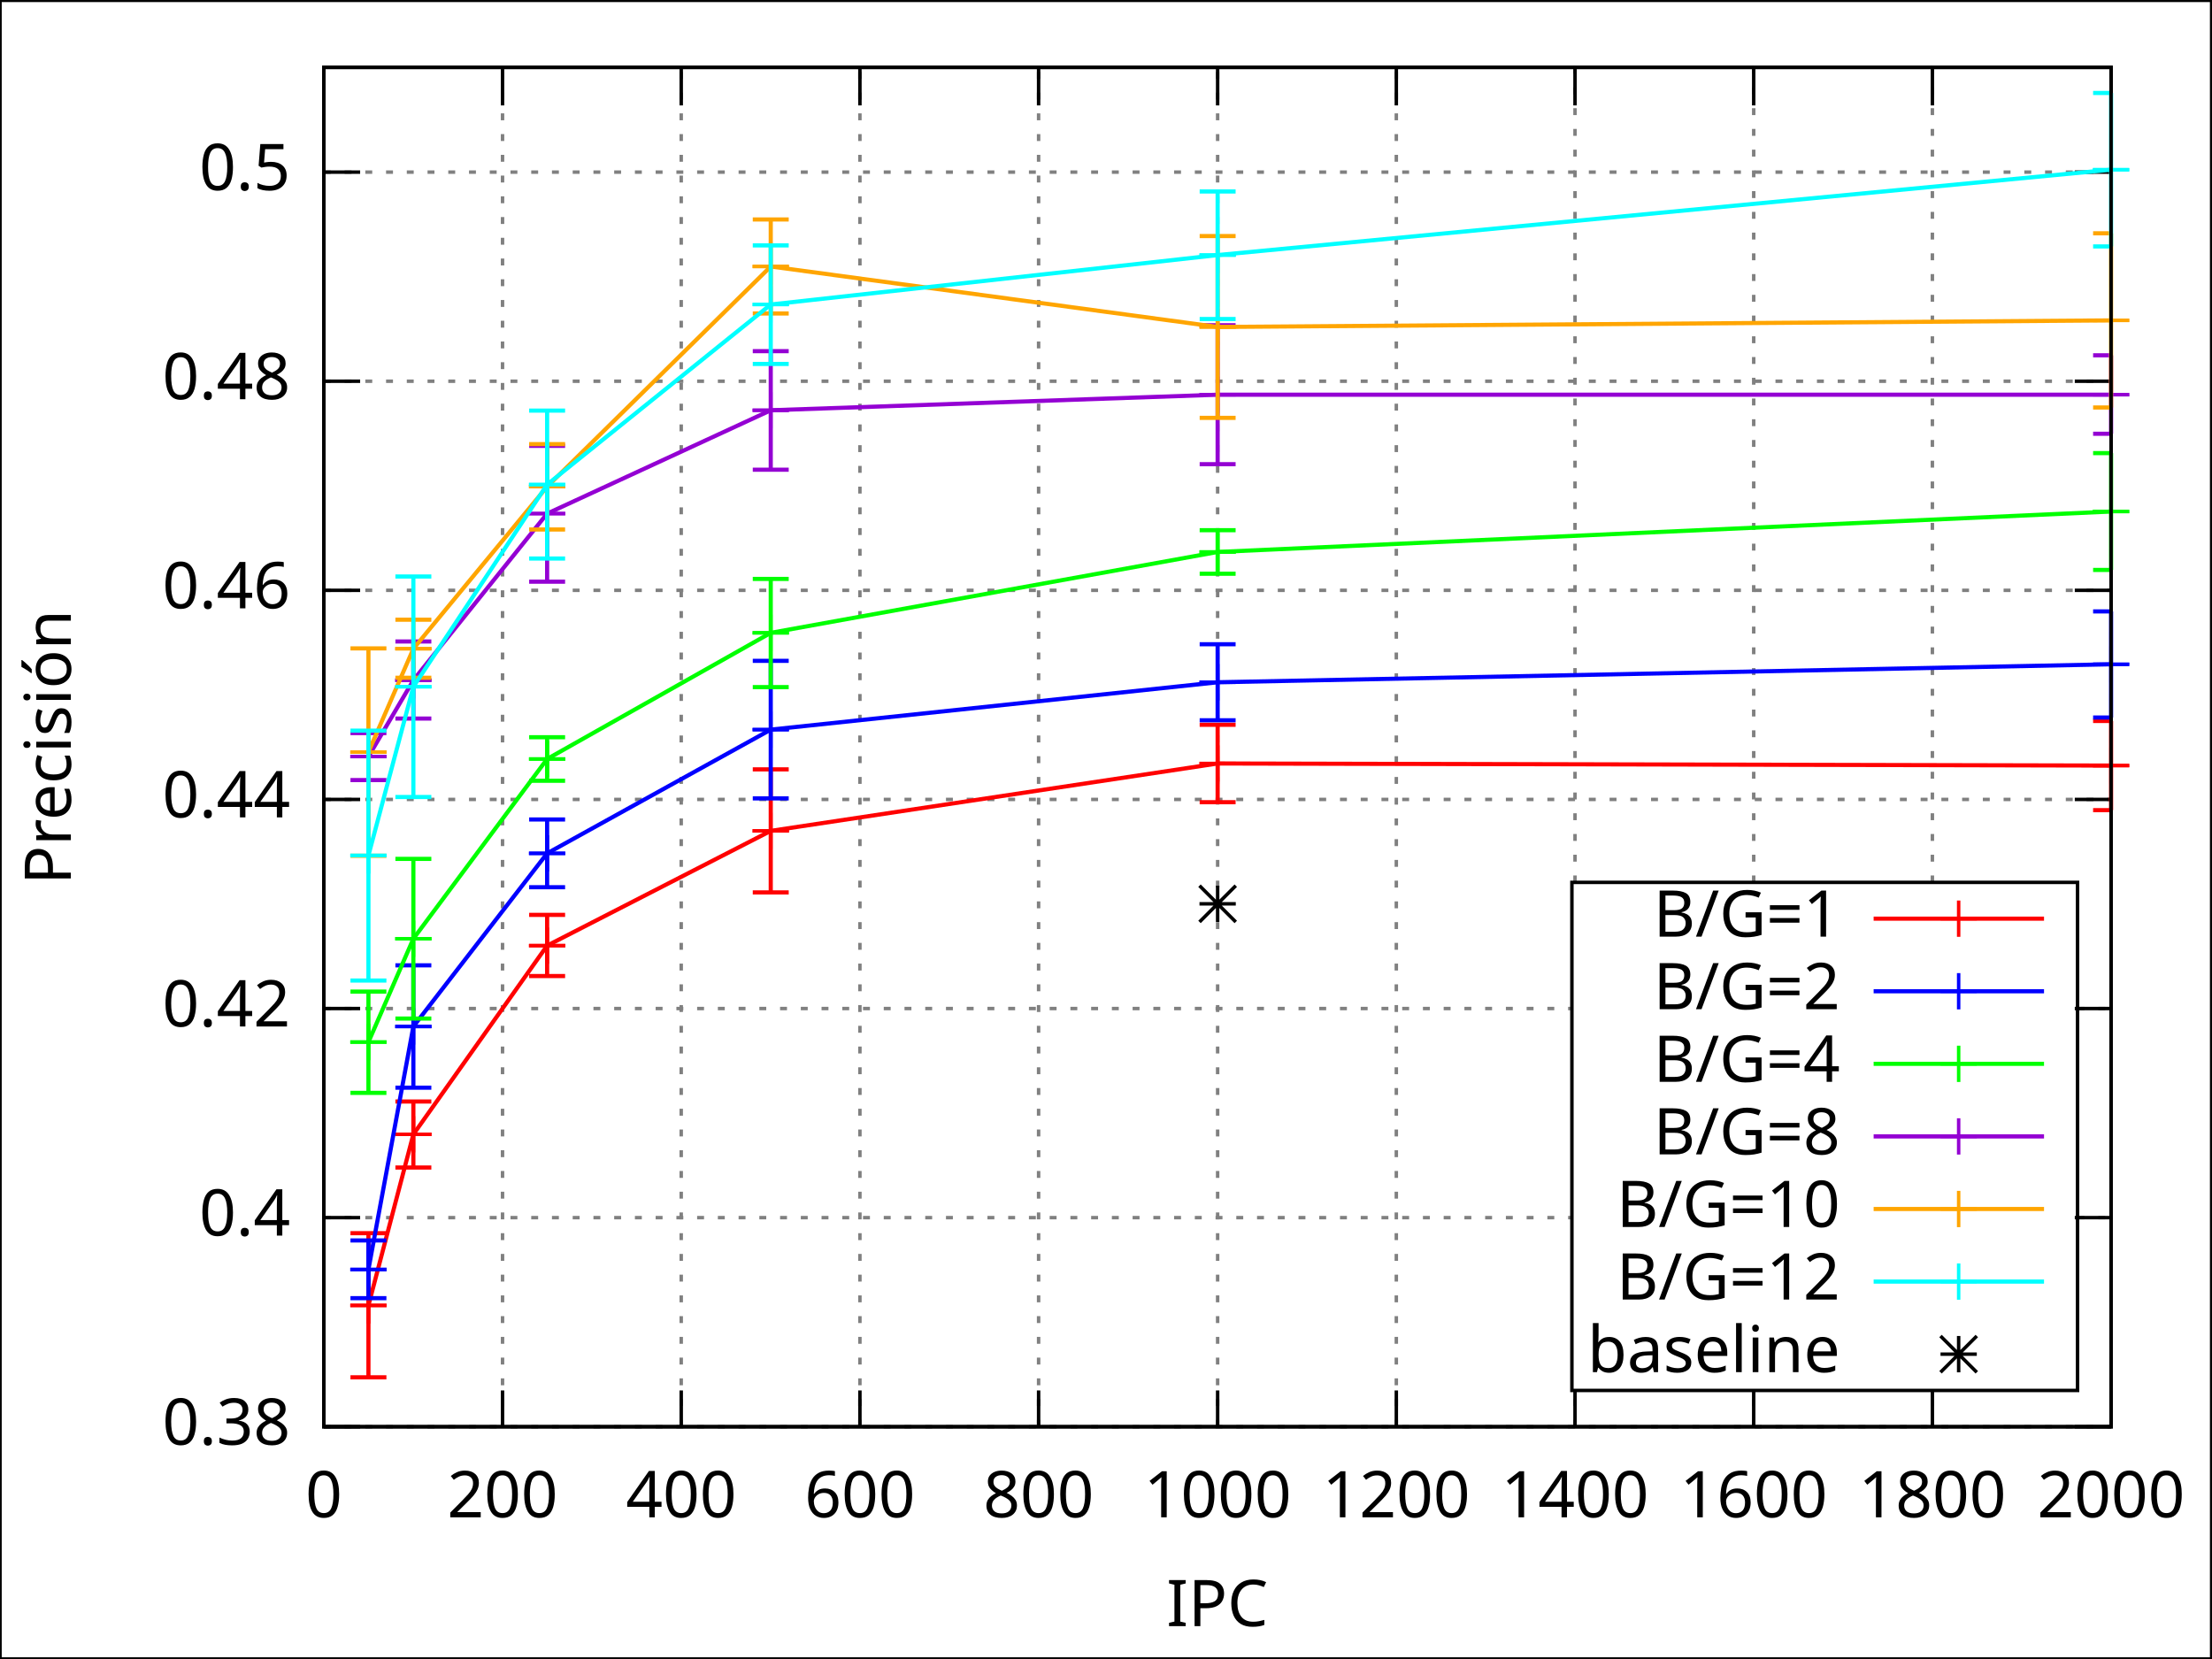
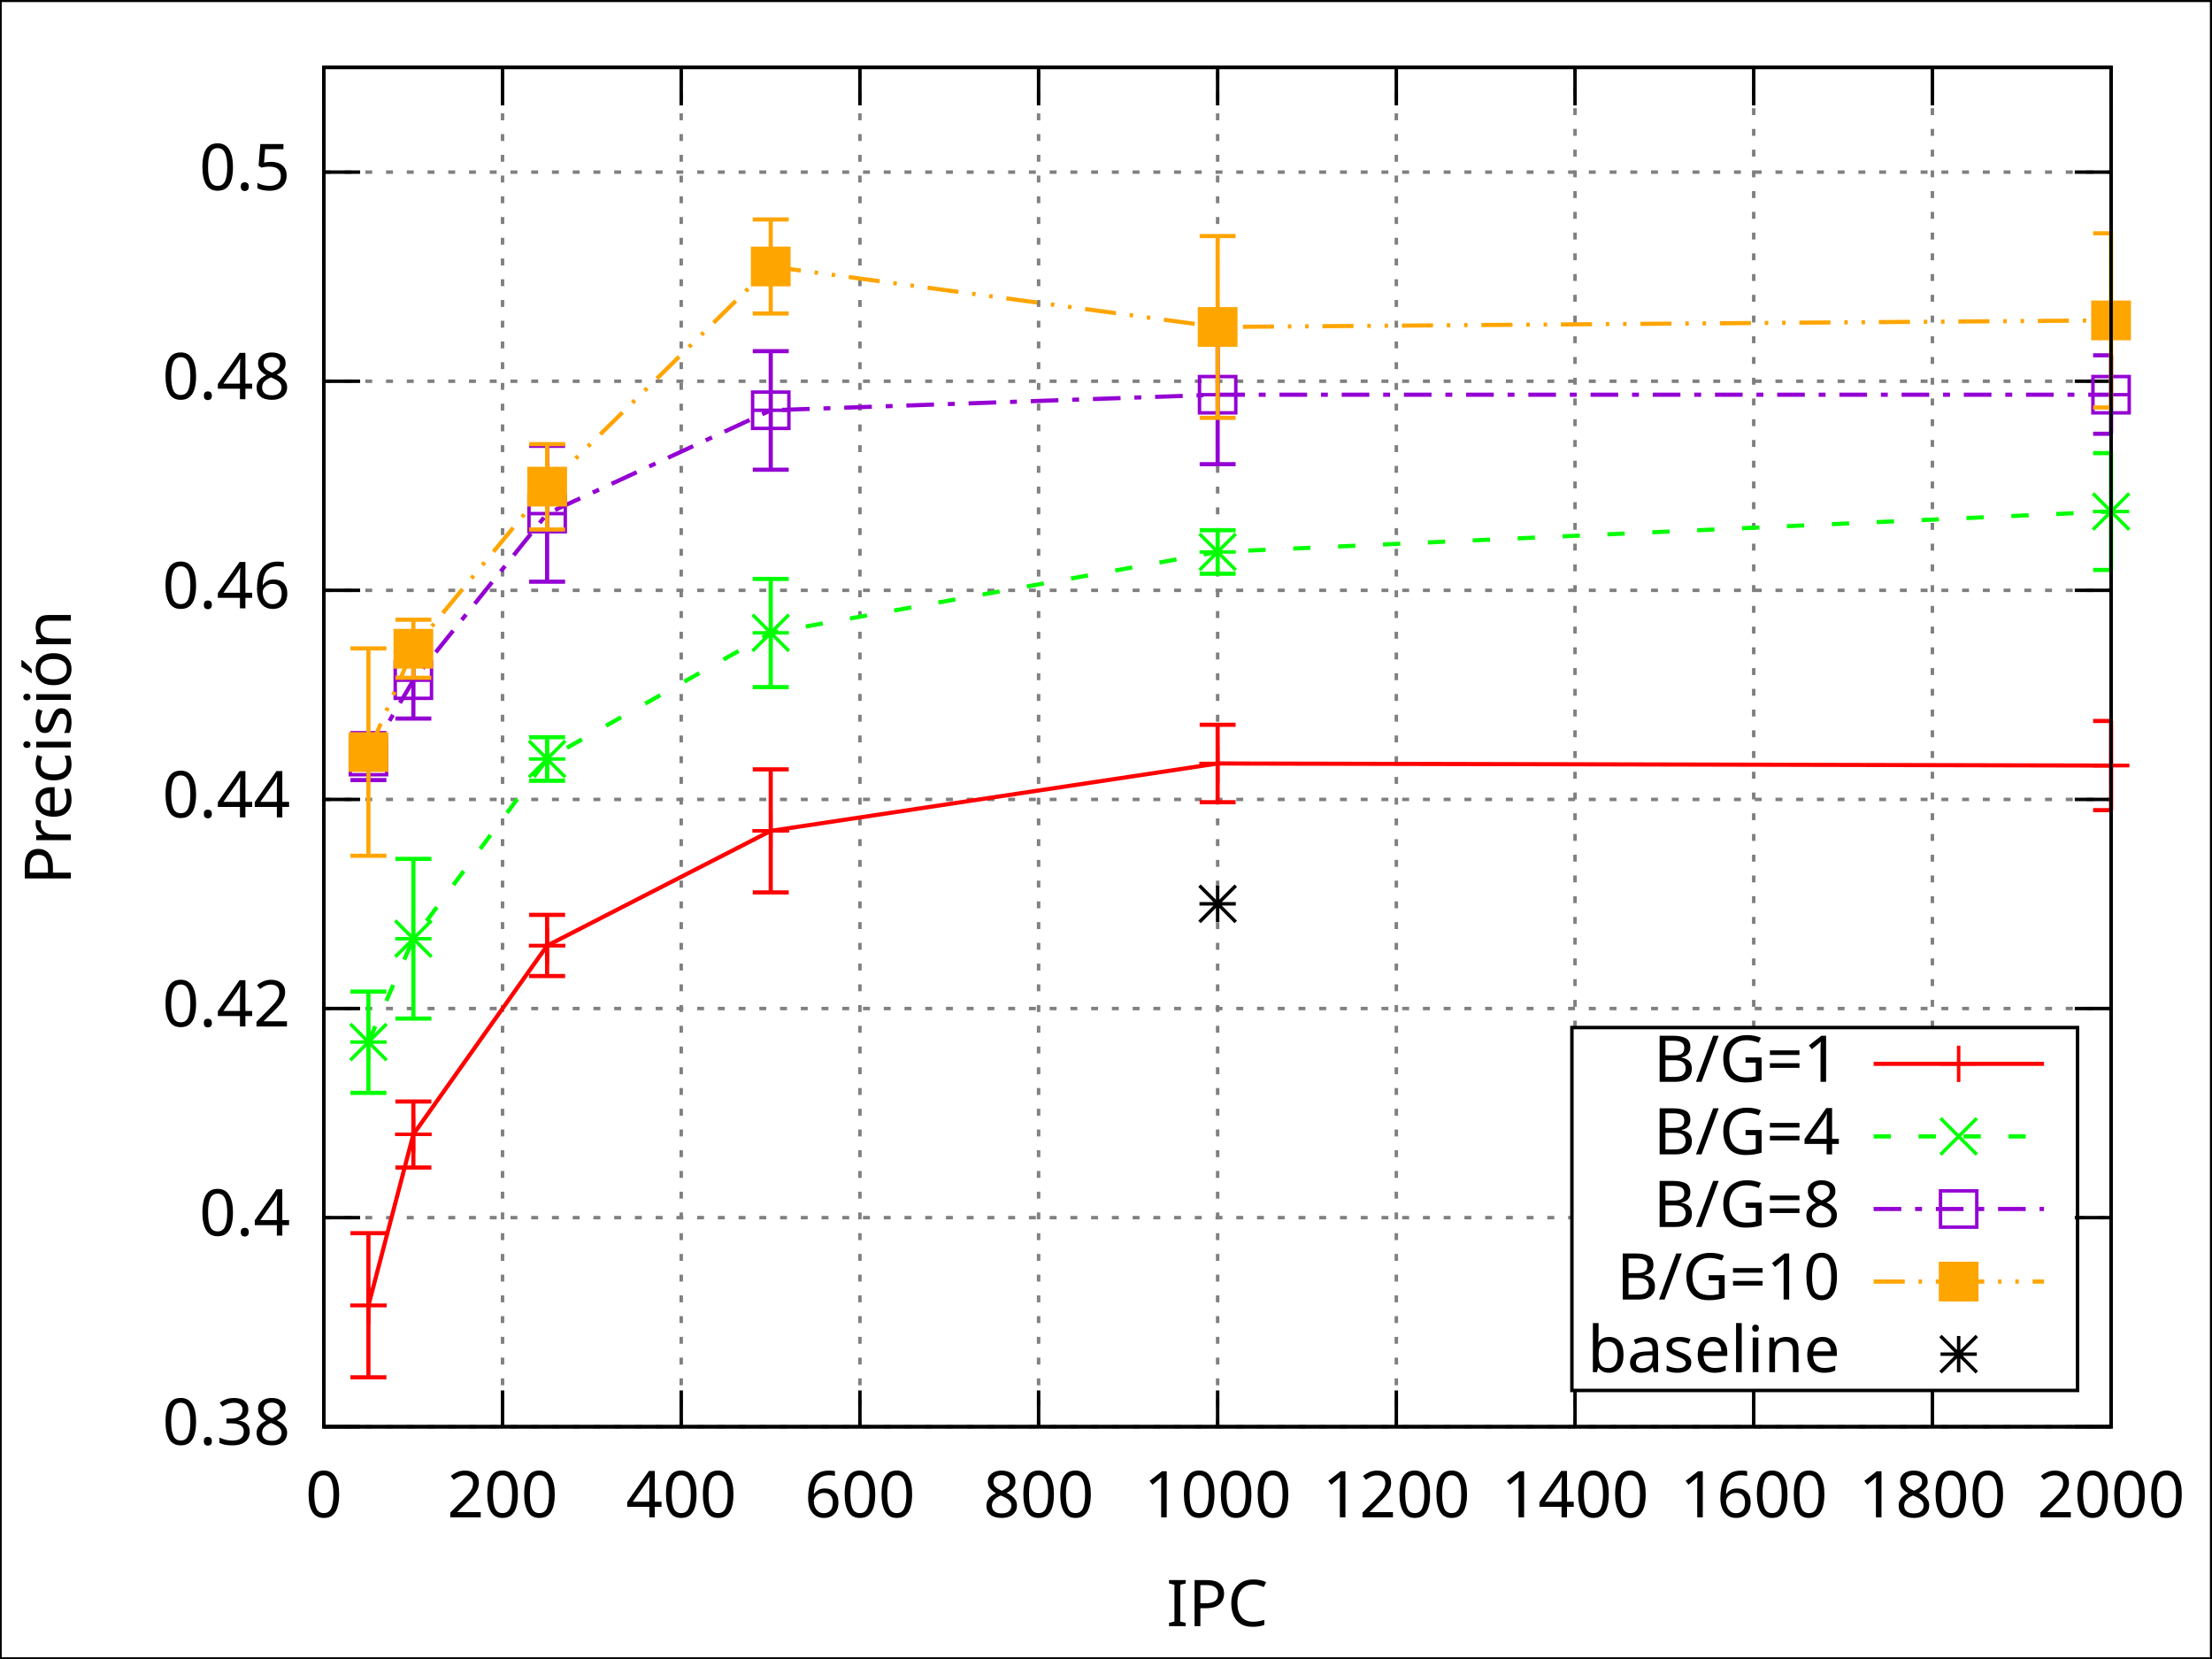
<svg xmlns="http://www.w3.org/2000/svg" xmlns:xlink="http://www.w3.org/1999/xlink" width="640" height="480" viewBox="0 0 640 480">
  <g id="gnuplot_canvas">
    <rect x="0" y="0" width="640" height="480" fill="none" />
    <defs>
      <circle id="gpDot" r="0.5" stroke-width="0.5" />
      <path id="gpPt0" stroke-width="0.190" stroke="currentColor" d="M-1,0 h2 M0,-1 v2" />
      <path id="gpPt1" stroke-width="0.190" stroke="currentColor" d="M-1,-1 L1,1 M1,-1 L-1,1" />
      <path id="gpPt2" stroke-width="0.190" stroke="currentColor" d="M-1,0 L1,0 M0,-1 L0,1 M-1,-1 L1,1 M-1,1 L1,-1" />
      <rect id="gpPt3" stroke-width="0.190" stroke="currentColor" x="-1" y="-1" width="2" height="2" />
      <rect id="gpPt4" stroke-width="0.190" stroke="currentColor" fill="currentColor" x="-1" y="-1" width="2" height="2" />
      <circle id="gpPt5" stroke-width="0.190" stroke="currentColor" cx="0" cy="0" r="1" />
      <use xlink:href="#gpPt5" id="gpPt6" fill="currentColor" stroke="none" />
      <path id="gpPt7" stroke-width="0.190" stroke="currentColor" d="M0,-1.33 L-1.33,0.67 L1.33,0.67 z" />
      <use xlink:href="#gpPt7" id="gpPt8" fill="currentColor" stroke="none" />
      <use xlink:href="#gpPt7" id="gpPt9" stroke="currentColor" transform="rotate(180)" />
      <use xlink:href="#gpPt9" id="gpPt10" fill="currentColor" stroke="none" />
      <use xlink:href="#gpPt3" id="gpPt11" stroke="currentColor" transform="rotate(45)" />
      <use xlink:href="#gpPt11" id="gpPt12" fill="currentColor" stroke="none" />
    </defs>
    <g style="fill:none; color:white; stroke:currentColor; stroke-width:1.00; stroke-linecap:butt; stroke-linejoin:miter">
</g>
    <g style="fill:none; color:black; stroke:currentColor; stroke-width:1.00; stroke-linecap:butt; stroke-linejoin:miter">
      <g style="stroke:none; shape-rendering:crispEdges">
        <polygon fill="rgb(255, 255, 255)" points="0.0,480.0 639.9,480.0 639.9,0.1 0.0,0.1 " />
      </g>
      <path stroke="black" d="M0.0,480.0 L0.0,0.1 L639.9,0.1 L639.9,480.0 L0.0,480.0  h0.01" />
    </g>
    <g style="fill:none; color:gray; stroke:currentColor; stroke-width:1.00; stroke-linecap:butt; stroke-linejoin:miter">
      <path stroke="gray" stroke-dasharray=" 2,4" class="gridline" d="M93.7,412.8 L610.8,412.8  h0.01" />
    </g>
    <g style="fill:none; color:black; stroke:currentColor; stroke-width:1.00; stroke-linecap:butt; stroke-linejoin:miter">
      <path stroke="black" d="M93.7,412.8 L104.2,412.8 M610.8,412.8 L600.3,412.8  h0.01" />
      <g transform="translate(84.0,418.0)" style="stroke:none; fill:black; font-family:Verdana; font-size:14.00pt; text-anchor:end">
        <text> 0.38</text>
      </g>
    </g>
    <g style="fill:none; color:gray; stroke:currentColor; stroke-width:1.00; stroke-linecap:butt; stroke-linejoin:miter">
      <path stroke="gray" stroke-dasharray=" 2,4" class="gridline" d="M93.7,352.3 L454.8,352.3 M601.1,352.3 L610.8,352.3  h0.01" />
    </g>
    <g style="fill:none; color:black; stroke:currentColor; stroke-width:1.00; stroke-linecap:butt; stroke-linejoin:miter">
      <path stroke="black" d="M93.7,352.3 L104.2,352.3 M610.8,352.3 L600.3,352.3  h0.01" />
      <g transform="translate(84.0,357.5)" style="stroke:none; fill:black; font-family:Verdana; font-size:14.00pt; text-anchor:end">
        <text> 0.4</text>
      </g>
    </g>
    <g style="fill:none; color:gray; stroke:currentColor; stroke-width:1.00; stroke-linecap:butt; stroke-linejoin:miter">
-       <path stroke="gray" stroke-dasharray=" 2,4" class="gridline" d="M93.7,291.8 L454.8,291.8 M601.1,291.8 L610.8,291.8  h0.01" />
+       <path stroke="gray" stroke-dasharray=" 2,4" class="gridline" d="M93.7,291.8 L610.8,291.8  h0.01" />
    </g>
    <g style="fill:none; color:black; stroke:currentColor; stroke-width:1.00; stroke-linecap:butt; stroke-linejoin:miter">
      <path stroke="black" d="M93.7,291.8 L104.2,291.8 M610.8,291.8 L600.3,291.8  h0.01" />
      <g transform="translate(84.0,297.0)" style="stroke:none; fill:black; font-family:Verdana; font-size:14.00pt; text-anchor:end">
        <text> 0.42</text>
      </g>
    </g>
    <g style="fill:none; color:gray; stroke:currentColor; stroke-width:1.00; stroke-linecap:butt; stroke-linejoin:miter">
      <path stroke="gray" stroke-dasharray=" 2,4" class="gridline" d="M93.7,231.3 L610.8,231.3  h0.01" />
    </g>
    <g style="fill:none; color:black; stroke:currentColor; stroke-width:1.00; stroke-linecap:butt; stroke-linejoin:miter">
      <path stroke="black" d="M93.7,231.3 L104.2,231.3 M610.8,231.3 L600.3,231.3  h0.01" />
      <g transform="translate(84.0,236.5)" style="stroke:none; fill:black; font-family:Verdana; font-size:14.00pt; text-anchor:end">
        <text> 0.44</text>
      </g>
    </g>
    <g style="fill:none; color:gray; stroke:currentColor; stroke-width:1.00; stroke-linecap:butt; stroke-linejoin:miter">
      <path stroke="gray" stroke-dasharray=" 2,4" class="gridline" d="M93.7,170.8 L610.8,170.8  h0.01" />
    </g>
    <g style="fill:none; color:black; stroke:currentColor; stroke-width:1.00; stroke-linecap:butt; stroke-linejoin:miter">
      <path stroke="black" d="M93.7,170.8 L104.2,170.8 M610.8,170.8 L600.3,170.8  h0.01" />
      <g transform="translate(84.0,176.0)" style="stroke:none; fill:black; font-family:Verdana; font-size:14.00pt; text-anchor:end">
        <text> 0.46</text>
      </g>
    </g>
    <g style="fill:none; color:gray; stroke:currentColor; stroke-width:1.00; stroke-linecap:butt; stroke-linejoin:miter">
      <path stroke="gray" stroke-dasharray=" 2,4" class="gridline" d="M93.7,110.3 L610.8,110.3  h0.01" />
    </g>
    <g style="fill:none; color:black; stroke:currentColor; stroke-width:1.00; stroke-linecap:butt; stroke-linejoin:miter">
      <path stroke="black" d="M93.7,110.3 L104.2,110.3 M610.8,110.3 L600.3,110.3  h0.01" />
      <g transform="translate(84.0,115.5)" style="stroke:none; fill:black; font-family:Verdana; font-size:14.00pt; text-anchor:end">
        <text> 0.48</text>
      </g>
    </g>
    <g style="fill:none; color:gray; stroke:currentColor; stroke-width:1.00; stroke-linecap:butt; stroke-linejoin:miter">
      <path stroke="gray" stroke-dasharray=" 2,4" class="gridline" d="M93.7,49.8 L610.8,49.8  h0.01" />
    </g>
    <g style="fill:none; color:black; stroke:currentColor; stroke-width:1.00; stroke-linecap:butt; stroke-linejoin:miter">
      <path stroke="black" d="M93.7,49.8 L104.2,49.8 M610.8,49.8 L600.3,49.8  h0.01" />
      <g transform="translate(84.0,55.0)" style="stroke:none; fill:black; font-family:Verdana; font-size:14.00pt; text-anchor:end">
        <text> 0.5</text>
      </g>
    </g>
    <g style="fill:none; color:gray; stroke:currentColor; stroke-width:1.00; stroke-linecap:butt; stroke-linejoin:miter">
      <path stroke="gray" stroke-dasharray=" 2,4" class="gridline" d="M93.7,412.8 L93.7,19.5  h0.01" />
    </g>
    <g style="fill:none; color:black; stroke:currentColor; stroke-width:1.00; stroke-linecap:butt; stroke-linejoin:miter">
      <path stroke="black" d="M93.7,412.8 L93.7,402.3 M93.7,19.5 L93.7,30.0  h0.01" />
      <g transform="translate(93.7,439.0)" style="stroke:none; fill:black; font-family:Verdana; font-size:14.00pt; text-anchor:middle">
        <text> 0</text>
      </g>
    </g>
    <g style="fill:none; color:gray; stroke:currentColor; stroke-width:1.00; stroke-linecap:butt; stroke-linejoin:miter">
      <path stroke="gray" stroke-dasharray=" 2,4" class="gridline" d="M145.4,412.8 L145.4,19.5  h0.01" />
    </g>
    <g style="fill:none; color:black; stroke:currentColor; stroke-width:1.00; stroke-linecap:butt; stroke-linejoin:miter">
      <path stroke="black" d="M145.4,412.8 L145.4,402.3 M145.4,19.5 L145.4,30.0  h0.01" />
      <g transform="translate(145.4,439.0)" style="stroke:none; fill:black; font-family:Verdana; font-size:14.00pt; text-anchor:middle">
        <text> 200</text>
      </g>
    </g>
    <g style="fill:none; color:gray; stroke:currentColor; stroke-width:1.00; stroke-linecap:butt; stroke-linejoin:miter">
      <path stroke="gray" stroke-dasharray=" 2,4" class="gridline" d="M197.1,412.8 L197.1,19.5  h0.01" />
    </g>
    <g style="fill:none; color:black; stroke:currentColor; stroke-width:1.00; stroke-linecap:butt; stroke-linejoin:miter">
      <path stroke="black" d="M197.1,412.8 L197.1,402.3 M197.1,19.5 L197.1,30.0  h0.01" />
      <g transform="translate(197.1,439.0)" style="stroke:none; fill:black; font-family:Verdana; font-size:14.00pt; text-anchor:middle">
        <text> 400</text>
      </g>
    </g>
    <g style="fill:none; color:gray; stroke:currentColor; stroke-width:1.00; stroke-linecap:butt; stroke-linejoin:miter">
      <path stroke="gray" stroke-dasharray=" 2,4" class="gridline" d="M248.8,412.8 L248.8,19.5  h0.01" />
    </g>
    <g style="fill:none; color:black; stroke:currentColor; stroke-width:1.00; stroke-linecap:butt; stroke-linejoin:miter">
      <path stroke="black" d="M248.8,412.8 L248.8,402.3 M248.8,19.5 L248.8,30.0  h0.01" />
      <g transform="translate(248.8,439.0)" style="stroke:none; fill:black; font-family:Verdana; font-size:14.00pt; text-anchor:middle">
        <text> 600</text>
      </g>
    </g>
    <g style="fill:none; color:gray; stroke:currentColor; stroke-width:1.00; stroke-linecap:butt; stroke-linejoin:miter">
      <path stroke="gray" stroke-dasharray=" 2,4" class="gridline" d="M300.5,412.8 L300.5,19.5  h0.01" />
    </g>
    <g style="fill:none; color:black; stroke:currentColor; stroke-width:1.00; stroke-linecap:butt; stroke-linejoin:miter">
      <path stroke="black" d="M300.5,412.8 L300.5,402.3 M300.5,19.5 L300.5,30.0  h0.01" />
      <g transform="translate(300.5,439.0)" style="stroke:none; fill:black; font-family:Verdana; font-size:14.00pt; text-anchor:middle">
        <text> 800</text>
      </g>
    </g>
    <g style="fill:none; color:gray; stroke:currentColor; stroke-width:1.00; stroke-linecap:butt; stroke-linejoin:miter">
      <path stroke="gray" stroke-dasharray=" 2,4" class="gridline" d="M352.3,412.8 L352.3,19.5  h0.01" />
    </g>
    <g style="fill:none; color:black; stroke:currentColor; stroke-width:1.00; stroke-linecap:butt; stroke-linejoin:miter">
      <path stroke="black" d="M352.3,412.8 L352.3,402.3 M352.3,19.5 L352.3,30.0  h0.01" />
      <g transform="translate(352.3,439.0)" style="stroke:none; fill:black; font-family:Verdana; font-size:14.00pt; text-anchor:middle">
        <text> 1000</text>
      </g>
    </g>
    <g style="fill:none; color:gray; stroke:currentColor; stroke-width:1.00; stroke-linecap:butt; stroke-linejoin:miter">
      <path stroke="gray" stroke-dasharray=" 2,4" class="gridline" d="M404.0,412.8 L404.0,19.5  h0.01" />
    </g>
    <g style="fill:none; color:black; stroke:currentColor; stroke-width:1.00; stroke-linecap:butt; stroke-linejoin:miter">
      <path stroke="black" d="M404.0,412.8 L404.0,402.3 M404.0,19.5 L404.0,30.0  h0.01" />
      <g transform="translate(404.0,439.0)" style="stroke:none; fill:black; font-family:Verdana; font-size:14.00pt; text-anchor:middle">
        <text> 1200</text>
      </g>
    </g>
    <g style="fill:none; color:gray; stroke:currentColor; stroke-width:1.00; stroke-linecap:butt; stroke-linejoin:miter">
-       <path stroke="gray" stroke-dasharray=" 2,4" class="gridline" d="M455.7,412.8 L455.7,402.3 M455.7,255.3 L455.7,19.5  h0.01" />
+       <path stroke="gray" stroke-dasharray=" 2,4" class="gridline" d="M455.7,412.8 L455.7,402.3 M455.7,297.3 L455.7,19.5  h0.01" />
    </g>
    <g style="fill:none; color:black; stroke:currentColor; stroke-width:1.00; stroke-linecap:butt; stroke-linejoin:miter">
      <path stroke="black" d="M455.7,412.8 L455.7,402.3 M455.7,19.5 L455.7,30.0  h0.01" />
      <g transform="translate(455.7,439.0)" style="stroke:none; fill:black; font-family:Verdana; font-size:14.00pt; text-anchor:middle">
        <text> 1400</text>
      </g>
    </g>
    <g style="fill:none; color:gray; stroke:currentColor; stroke-width:1.00; stroke-linecap:butt; stroke-linejoin:miter">
-       <path stroke="gray" stroke-dasharray=" 2,4" class="gridline" d="M507.4,412.8 L507.4,402.3 M507.4,255.3 L507.4,19.5  h0.01" />
+       <path stroke="gray" stroke-dasharray=" 2,4" class="gridline" d="M507.4,412.8 L507.4,402.3 M507.4,297.3 L507.4,19.5  h0.01" />
    </g>
    <g style="fill:none; color:black; stroke:currentColor; stroke-width:1.00; stroke-linecap:butt; stroke-linejoin:miter">
      <path stroke="black" d="M507.4,412.8 L507.4,402.3 M507.4,19.5 L507.4,30.0  h0.01" />
      <g transform="translate(507.4,439.0)" style="stroke:none; fill:black; font-family:Verdana; font-size:14.00pt; text-anchor:middle">
        <text> 1600</text>
      </g>
    </g>
    <g style="fill:none; color:gray; stroke:currentColor; stroke-width:1.00; stroke-linecap:butt; stroke-linejoin:miter">
-       <path stroke="gray" stroke-dasharray=" 2,4" class="gridline" d="M559.1,412.8 L559.1,402.3 M559.1,255.3 L559.1,19.5  h0.01" />
+       <path stroke="gray" stroke-dasharray=" 2,4" class="gridline" d="M559.1,412.8 L559.1,402.3 M559.1,297.3 L559.1,19.5  h0.01" />
    </g>
    <g style="fill:none; color:black; stroke:currentColor; stroke-width:1.00; stroke-linecap:butt; stroke-linejoin:miter">
      <path stroke="black" d="M559.1,412.8 L559.1,402.3 M559.1,19.5 L559.1,30.0  h0.01" />
      <g transform="translate(559.1,439.0)" style="stroke:none; fill:black; font-family:Verdana; font-size:14.00pt; text-anchor:middle">
        <text> 1800</text>
      </g>
    </g>
    <g style="fill:none; color:gray; stroke:currentColor; stroke-width:1.00; stroke-linecap:butt; stroke-linejoin:miter">
      <path stroke="gray" stroke-dasharray=" 2,4" class="gridline" d="M610.8,412.8 L610.8,19.5  h0.01" />
    </g>
    <g style="fill:none; color:black; stroke:currentColor; stroke-width:1.00; stroke-linecap:butt; stroke-linejoin:miter">
      <path stroke="black" d="M610.8,412.8 L610.8,402.3 M610.8,19.5 L610.8,30.0  h0.01" />
      <g transform="translate(610.8,439.0)" style="stroke:none; fill:black; font-family:Verdana; font-size:14.00pt; text-anchor:middle">
        <text> 2000</text>
      </g>
      <path stroke="black" d="M93.7,19.5 L93.7,412.8 L610.8,412.8 L610.8,19.5 L93.7,19.5 Z  h0.01" />
      <g transform="translate(20.5,216.2) rotate(270)" style="stroke:none; fill:black; font-family:Verdana; font-size:14.00pt; text-anchor:middle">
        <text>Precisión</text>
      </g>
      <g transform="translate(352.2,470.5)" style="stroke:none; fill:black; font-family:Verdana; font-size:14.00pt; text-anchor:middle">
        <text>IPC</text>
      </g>
-       <path stroke="black" d="M454.8,402.3 L454.8,255.3 L601.1,255.3 L601.1,402.3 L454.8,402.3 Z  h0.01" />
+       <path stroke="black" d="M454.8,402.3 L454.8,297.3 L601.1,297.3 L601.1,402.3 L454.8,402.3 Z  h0.01" />
    </g>
    <g id="gnuplot_plot_1">
      <g style="fill:none; color:white; stroke:black; stroke-width:1.20; stroke-linecap:butt; stroke-linejoin:miter">
</g>
      <g style="fill:none; color:red; stroke:currentColor; stroke-width:1.20; stroke-linecap:butt; stroke-linejoin:miter">
-         <g transform="translate(532.4,271.0)" style="stroke:none; fill:black; font-family:Verdana; font-size:14.00pt; text-anchor:end">
+         <g transform="translate(532.4,313.0)" style="stroke:none; fill:black; font-family:Verdana; font-size:14.00pt; text-anchor:end">
          <text>B/G=1</text>
        </g>
-         <path stroke="rgb(255,   0,   0)" d="M542.1,265.8 L591.4,265.8 M106.6,377.7 L119.6,328.2 L158.3,273.6 L223.0,240.4 L352.3,220.9 L610.8,221.5     h0.01" />
+         <path stroke="rgb(255,   0,   0)" d="M542.1,307.8 L591.4,307.8 M106.6,377.7 L119.6,328.2 L158.3,273.6 L223.0,240.4 L352.3,220.9 L610.8,221.5     h0.01" />
        <use xlink:href="#gpPt0" transform="translate(106.6,377.7) scale(5.25)" color="rgb(255,   0,   0)" />
        <use xlink:href="#gpPt0" transform="translate(119.6,328.2) scale(5.25)" color="rgb(255,   0,   0)" />
        <use xlink:href="#gpPt0" transform="translate(158.3,273.6) scale(5.25)" color="rgb(255,   0,   0)" />
        <use xlink:href="#gpPt0" transform="translate(223.0,240.4) scale(5.25)" color="rgb(255,   0,   0)" />
        <use xlink:href="#gpPt0" transform="translate(352.3,220.9) scale(5.25)" color="rgb(255,   0,   0)" />
        <use xlink:href="#gpPt0" transform="translate(610.8,221.5) scale(5.25)" color="rgb(255,   0,   0)" />
-         <use xlink:href="#gpPt0" transform="translate(566.7,265.8) scale(5.25)" color="rgb(255,   0,   0)" />
+         <use xlink:href="#gpPt0" transform="translate(566.7,307.8) scale(5.25)" color="rgb(255,   0,   0)" />
      </g>
    </g>
    <g id="gnuplot_plot_2">
      <g style="fill:none; color:red; stroke:currentColor; stroke-width:1.20; stroke-linecap:butt; stroke-linejoin:miter">
        <path stroke="rgb(255,   0,   0)" d="M106.6,398.5 L106.6,356.8 M101.4,398.5 L111.8,398.5 M101.4,356.8 L111.8,356.8 M119.6,337.8 L119.6,318.7    M114.4,337.8 L124.8,337.8 M114.4,318.7 L124.8,318.7 M158.3,282.4 L158.3,264.7 M153.1,282.4 L163.5,282.4    M153.1,264.7 L163.5,264.7 M223.0,258.2 L223.0,222.6 M217.8,258.2 L228.2,258.2 M217.8,222.6 L228.2,222.6    M352.3,232.1 L352.3,209.7 M347.1,232.1 L357.5,232.1 M347.1,209.7 L357.5,209.7 M610.8,234.4 L610.8,208.6    M605.6,234.4 L610.8,234.4 M605.6,208.6 L610.8,208.6  h0.01" />
        <use xlink:href="#gpPt0" transform="translate(106.6,377.7) scale(5.25)" color="rgb(255,   0,   0)" />
        <use xlink:href="#gpPt0" transform="translate(119.6,328.2) scale(5.25)" color="rgb(255,   0,   0)" />
        <use xlink:href="#gpPt0" transform="translate(158.3,273.6) scale(5.25)" color="rgb(255,   0,   0)" />
        <use xlink:href="#gpPt0" transform="translate(223.0,240.4) scale(5.25)" color="rgb(255,   0,   0)" />
        <use xlink:href="#gpPt0" transform="translate(352.3,220.9) scale(5.25)" color="rgb(255,   0,   0)" />
        <use xlink:href="#gpPt0" transform="translate(610.8,221.5) scale(5.25)" color="rgb(255,   0,   0)" />
      </g>
    </g>
    <g id="gnuplot_plot_3">
-       <g style="fill:none; color:red; stroke:currentColor; stroke-width:1.20; stroke-linecap:butt; stroke-linejoin:miter">
-         <g transform="translate(532.4,292.0)" style="stroke:none; fill:black; font-family:Verdana; font-size:14.00pt; text-anchor:end">
-           <text>B/G=2</text>
-         </g>
-         <path stroke="rgb(  0,   0, 255)" d="M542.1,286.8 L591.4,286.8 M106.6,367.3 L119.6,297.0 L158.3,246.9 L223.0,211.1 L352.3,197.4 L610.8,192.2     h0.01" />
-         <use xlink:href="#gpPt0" transform="translate(106.6,367.3) scale(5.25)" color="rgb(  0,   0, 255)" />
-         <use xlink:href="#gpPt0" transform="translate(119.6,297.0) scale(5.25)" color="rgb(  0,   0, 255)" />
-         <use xlink:href="#gpPt0" transform="translate(158.3,246.9) scale(5.25)" color="rgb(  0,   0, 255)" />
-         <use xlink:href="#gpPt0" transform="translate(223.0,211.1) scale(5.25)" color="rgb(  0,   0, 255)" />
-         <use xlink:href="#gpPt0" transform="translate(352.3,197.4) scale(5.25)" color="rgb(  0,   0, 255)" />
-         <use xlink:href="#gpPt0" transform="translate(610.8,192.2) scale(5.25)" color="rgb(  0,   0, 255)" />
-         <use xlink:href="#gpPt0" transform="translate(566.7,286.8) scale(5.25)" color="rgb(  0,   0, 255)" />
+       <g style="fill:none; color:green; stroke:currentColor; stroke-width:1.20; stroke-linecap:butt; stroke-linejoin:miter">
+         <g transform="translate(532.4,334.0)" style="stroke:none; fill:black; font-family:Verdana; font-size:14.00pt; text-anchor:end">
+           <text>B/G=4</text>
+         </g>
+         <path stroke="rgb(  0, 255,   0)" stroke-dasharray=" 5,8" d="M542.1,328.8 L591.4,328.8 M106.6,301.5 L119.6,271.6 L158.3,219.6 L223.0,183.1 L352.3,159.7 L610.8,148.0     h0.01" />
+         <use xlink:href="#gpPt1" transform="translate(106.6,301.5) scale(5.25)" color="rgb(  0, 255,   0)" />
+         <use xlink:href="#gpPt1" transform="translate(119.6,271.6) scale(5.25)" color="rgb(  0, 255,   0)" />
+         <use xlink:href="#gpPt1" transform="translate(158.3,219.6) scale(5.25)" color="rgb(  0, 255,   0)" />
+         <use xlink:href="#gpPt1" transform="translate(223.0,183.1) scale(5.25)" color="rgb(  0, 255,   0)" />
+         <use xlink:href="#gpPt1" transform="translate(352.3,159.7) scale(5.25)" color="rgb(  0, 255,   0)" />
+         <use xlink:href="#gpPt1" transform="translate(610.8,148.0) scale(5.25)" color="rgb(  0, 255,   0)" />
+         <use xlink:href="#gpPt1" transform="translate(566.7,328.8) scale(5.25)" color="rgb(  0, 255,   0)" />
      </g>
    </g>
    <g id="gnuplot_plot_4">
-       <g style="fill:none; color:red; stroke:currentColor; stroke-width:1.20; stroke-linecap:butt; stroke-linejoin:miter">
-         <path stroke="rgb(  0,   0, 255)" d="M106.6,375.6 L106.6,358.9 M101.4,375.6 L111.8,375.6 M101.4,358.9 L111.8,358.9 M119.6,314.7 L119.6,279.3    M114.4,314.7 L124.8,314.7 M114.4,279.3 L124.8,279.3 M158.3,256.7 L158.3,237.1 M153.1,256.7 L163.5,256.7    M153.1,237.1 L163.5,237.1 M223.0,231.0 L223.0,191.2 M217.8,231.0 L228.2,231.0 M217.8,191.2 L228.2,191.2    M352.3,208.4 L352.3,186.4 M347.1,208.4 L357.5,208.4 M347.1,186.4 L357.5,186.4 M610.8,207.6 L610.8,176.9    M605.6,207.6 L610.8,207.6 M605.6,176.9 L610.8,176.9  h0.01" />
-         <use xlink:href="#gpPt0" transform="translate(106.6,367.3) scale(5.25)" color="rgb(  0,   0, 255)" />
-         <use xlink:href="#gpPt0" transform="translate(119.6,297.0) scale(5.25)" color="rgb(  0,   0, 255)" />
-         <use xlink:href="#gpPt0" transform="translate(158.3,246.9) scale(5.25)" color="rgb(  0,   0, 255)" />
-         <use xlink:href="#gpPt0" transform="translate(223.0,211.1) scale(5.25)" color="rgb(  0,   0, 255)" />
-         <use xlink:href="#gpPt0" transform="translate(352.3,197.4) scale(5.25)" color="rgb(  0,   0, 255)" />
-         <use xlink:href="#gpPt0" transform="translate(610.8,192.2) scale(5.25)" color="rgb(  0,   0, 255)" />
-       </g>
-     </g>
-     <g id="gnuplot_plot_5">
-       <g style="fill:none; color:red; stroke:currentColor; stroke-width:1.20; stroke-linecap:butt; stroke-linejoin:miter">
-         <g transform="translate(532.4,313.0)" style="stroke:none; fill:black; font-family:Verdana; font-size:14.00pt; text-anchor:end">
-           <text>B/G=4</text>
-         </g>
-         <path stroke="rgb(  0, 255,   0)" d="M542.1,307.8 L591.4,307.8 M106.6,301.5 L119.6,271.6 L158.3,219.6 L223.0,183.1 L352.3,159.7 L610.8,148.0     h0.01" />
-         <use xlink:href="#gpPt0" transform="translate(106.6,301.5) scale(5.25)" color="rgb(  0, 255,   0)" />
-         <use xlink:href="#gpPt0" transform="translate(119.6,271.6) scale(5.25)" color="rgb(  0, 255,   0)" />
-         <use xlink:href="#gpPt0" transform="translate(158.3,219.6) scale(5.25)" color="rgb(  0, 255,   0)" />
-         <use xlink:href="#gpPt0" transform="translate(223.0,183.1) scale(5.25)" color="rgb(  0, 255,   0)" />
-         <use xlink:href="#gpPt0" transform="translate(352.3,159.7) scale(5.25)" color="rgb(  0, 255,   0)" />
-         <use xlink:href="#gpPt0" transform="translate(610.8,148.0) scale(5.25)" color="rgb(  0, 255,   0)" />
-         <use xlink:href="#gpPt0" transform="translate(566.7,307.8) scale(5.25)" color="rgb(  0, 255,   0)" />
-       </g>
-     </g>
-     <g id="gnuplot_plot_6">
      <g style="fill:none; color:red; stroke:currentColor; stroke-width:1.20; stroke-linecap:butt; stroke-linejoin:miter">
        <path stroke="rgb(  0, 255,   0)" d="M106.6,316.2 L106.6,286.9 M101.4,316.2 L111.8,316.2 M101.4,286.9 L111.8,286.9 M119.6,294.7 L119.6,248.5    M114.4,294.7 L124.8,294.7 M114.4,248.5 L124.8,248.5 M158.3,225.9 L158.3,213.3 M153.1,225.9 L163.5,225.9    M153.1,213.3 L163.5,213.3 M223.0,198.8 L223.0,167.5 M217.8,198.8 L228.2,198.8 M217.8,167.5 L228.2,167.5    M352.3,166.0 L352.3,153.4 M347.1,166.0 L357.5,166.0 M347.1,153.4 L357.5,153.4 M610.8,164.9 L610.8,131.1    M605.6,164.9 L610.8,164.9 M605.6,131.1 L610.8,131.1  h0.01" />
        <use xlink:href="#gpPt0" transform="translate(106.6,301.5) scale(5.25)" color="rgb(  0, 255,   0)" />
        <use xlink:href="#gpPt0" transform="translate(119.6,271.6) scale(5.25)" color="rgb(  0, 255,   0)" />
        <use xlink:href="#gpPt0" transform="translate(158.3,219.6) scale(5.25)" color="rgb(  0, 255,   0)" />
        <use xlink:href="#gpPt0" transform="translate(223.0,183.1) scale(5.25)" color="rgb(  0, 255,   0)" />
        <use xlink:href="#gpPt0" transform="translate(352.3,159.7) scale(5.25)" color="rgb(  0, 255,   0)" />
        <use xlink:href="#gpPt0" transform="translate(610.8,148.0) scale(5.25)" color="rgb(  0, 255,   0)" />
      </g>
    </g>
-     <g id="gnuplot_plot_7">
-       <g style="fill:none; color:red; stroke:currentColor; stroke-width:1.20; stroke-linecap:butt; stroke-linejoin:miter">
-         <g transform="translate(532.4,334.0)" style="stroke:none; fill:black; font-family:Verdana; font-size:14.00pt; text-anchor:end">
+     <g id="gnuplot_plot_5">
+       <g style="fill:none; color:cyan; stroke:currentColor; stroke-width:1.20; stroke-linecap:butt; stroke-linejoin:miter">
+         <g transform="translate(532.4,355.0)" style="stroke:none; fill:black; font-family:Verdana; font-size:14.00pt; text-anchor:end">
          <text>B/G=8</text>
        </g>
-         <path stroke="rgb(148,   0, 211)" d="M542.1,328.8 L591.4,328.8 M106.6,218.9 L119.6,196.8 L158.3,148.6 L223.0,118.7 L352.3,114.2 L610.8,114.2     h0.01" />
-         <use xlink:href="#gpPt0" transform="translate(106.6,218.9) scale(5.25)" color="rgb(148,   0, 211)" />
-         <use xlink:href="#gpPt0" transform="translate(119.6,196.8) scale(5.25)" color="rgb(148,   0, 211)" />
-         <use xlink:href="#gpPt0" transform="translate(158.3,148.6) scale(5.25)" color="rgb(148,   0, 211)" />
-         <use xlink:href="#gpPt0" transform="translate(223.0,118.7) scale(5.25)" color="rgb(148,   0, 211)" />
-         <use xlink:href="#gpPt0" transform="translate(352.3,114.2) scale(5.25)" color="rgb(148,   0, 211)" />
-         <use xlink:href="#gpPt0" transform="translate(610.8,114.2) scale(5.25)" color="rgb(148,   0, 211)" />
-         <use xlink:href="#gpPt0" transform="translate(566.7,328.8) scale(5.25)" color="rgb(148,   0, 211)" />
-       </g>
-     </g>
-     <g id="gnuplot_plot_8">
+         <path stroke="rgb(148,   0, 211)" stroke-dasharray=" 8,4,2,4" d="M542.1,349.8 L591.4,349.8 M106.6,218.9 L119.6,196.8 L158.3,148.6 L223.0,118.7 L352.3,114.2 L610.8,114.2     h0.01" />
+         <use xlink:href="#gpPt3" transform="translate(106.6,218.9) scale(5.25)" color="rgb(148,   0, 211)" />
+         <use xlink:href="#gpPt3" transform="translate(119.6,196.8) scale(5.25)" color="rgb(148,   0, 211)" />
+         <use xlink:href="#gpPt3" transform="translate(158.3,148.6) scale(5.25)" color="rgb(148,   0, 211)" />
+         <use xlink:href="#gpPt3" transform="translate(223.0,118.7) scale(5.25)" color="rgb(148,   0, 211)" />
+         <use xlink:href="#gpPt3" transform="translate(352.3,114.2) scale(5.25)" color="rgb(148,   0, 211)" />
+         <use xlink:href="#gpPt3" transform="translate(610.8,114.2) scale(5.25)" color="rgb(148,   0, 211)" />
+         <use xlink:href="#gpPt3" transform="translate(566.7,349.8) scale(5.25)" color="rgb(148,   0, 211)" />
+       </g>
+     </g>
+     <g id="gnuplot_plot_6">
      <g style="fill:none; color:red; stroke:currentColor; stroke-width:1.20; stroke-linecap:butt; stroke-linejoin:miter">
        <path stroke="rgb(148,   0, 211)" d="M106.6,225.7 L106.6,212.1 M101.4,225.7 L111.8,225.7 M101.4,212.1 L111.8,212.1 M119.6,207.9 L119.6,185.6    M114.4,207.9 L124.8,207.9 M114.4,185.6 L124.8,185.6 M158.3,168.3 L158.3,129.0 M153.1,168.3 L163.5,168.3    M153.1,129.0 L163.5,129.0 M223.0,135.9 L223.0,101.6 M217.8,135.9 L228.2,135.9 M217.8,101.6 L228.2,101.6    M352.3,134.3 L352.3,94.1 M347.1,134.3 L357.5,134.3 M347.1,94.1 L357.5,94.1 M610.8,125.5 L610.8,102.8    M605.6,125.5 L610.8,125.5 M605.6,102.8 L610.8,102.8  h0.01" />
        <use xlink:href="#gpPt0" transform="translate(106.6,218.9) scale(5.25)" color="rgb(148,   0, 211)" />
        <use xlink:href="#gpPt0" transform="translate(119.6,196.8) scale(5.25)" color="rgb(148,   0, 211)" />
        <use xlink:href="#gpPt0" transform="translate(158.3,148.6) scale(5.25)" color="rgb(148,   0, 211)" />
        <use xlink:href="#gpPt0" transform="translate(223.0,118.7) scale(5.25)" color="rgb(148,   0, 211)" />
        <use xlink:href="#gpPt0" transform="translate(352.3,114.2) scale(5.25)" color="rgb(148,   0, 211)" />
        <use xlink:href="#gpPt0" transform="translate(610.8,114.2) scale(5.25)" color="rgb(148,   0, 211)" />
      </g>
    </g>
-     <g id="gnuplot_plot_9">
-       <g style="fill:none; color:red; stroke:currentColor; stroke-width:1.20; stroke-linecap:butt; stroke-linejoin:miter">
-         <g transform="translate(532.4,355.0)" style="stroke:none; fill:black; font-family:Verdana; font-size:14.00pt; text-anchor:end">
+     <g id="gnuplot_plot_7">
+       <g style="fill:none; color:#157545; stroke:currentColor; stroke-width:1.20; stroke-linecap:butt; stroke-linejoin:miter">
+         <g transform="translate(532.4,376.0)" style="stroke:none; fill:black; font-family:Verdana; font-size:14.00pt; text-anchor:end">
          <text>B/G=10</text>
        </g>
-         <path stroke="rgb(255, 165,   0)" d="M542.1,349.8 L591.4,349.8 M106.6,217.6 L119.6,187.7 L158.3,140.8 L223.0,77.1 L352.3,94.6 L610.8,92.7     h0.01" />
-         <use xlink:href="#gpPt0" transform="translate(106.6,217.6) scale(5.25)" color="rgb(255, 165,   0)" />
-         <use xlink:href="#gpPt0" transform="translate(119.6,187.7) scale(5.25)" color="rgb(255, 165,   0)" />
-         <use xlink:href="#gpPt0" transform="translate(158.3,140.8) scale(5.25)" color="rgb(255, 165,   0)" />
-         <use xlink:href="#gpPt0" transform="translate(223.0,77.1) scale(5.25)" color="rgb(255, 165,   0)" />
-         <use xlink:href="#gpPt0" transform="translate(352.3,94.6) scale(5.25)" color="rgb(255, 165,   0)" />
-         <use xlink:href="#gpPt0" transform="translate(610.8,92.7) scale(5.25)" color="rgb(255, 165,   0)" />
-         <use xlink:href="#gpPt0" transform="translate(566.7,349.8) scale(5.25)" color="rgb(255, 165,   0)" />
-       </g>
-     </g>
-     <g id="gnuplot_plot_10">
+         <path stroke="rgb(255, 165,   0)" stroke-dasharray=" 9,4,1,4,1,4" d="M542.1,370.8 L591.4,370.8 M106.6,217.6 L119.6,187.7 L158.3,140.8 L223.0,77.1 L352.3,94.6 L610.8,92.7     h0.01" />
+         <use xlink:href="#gpPt4" transform="translate(106.6,217.6) scale(5.25)" color="rgb(255, 165,   0)" />
+         <use xlink:href="#gpPt4" transform="translate(119.6,187.7) scale(5.25)" color="rgb(255, 165,   0)" />
+         <use xlink:href="#gpPt4" transform="translate(158.3,140.8) scale(5.25)" color="rgb(255, 165,   0)" />
+         <use xlink:href="#gpPt4" transform="translate(223.0,77.1) scale(5.25)" color="rgb(255, 165,   0)" />
+         <use xlink:href="#gpPt4" transform="translate(352.3,94.6) scale(5.25)" color="rgb(255, 165,   0)" />
+         <use xlink:href="#gpPt4" transform="translate(610.8,92.7) scale(5.25)" color="rgb(255, 165,   0)" />
+         <use xlink:href="#gpPt4" transform="translate(566.7,370.8) scale(5.25)" color="rgb(255, 165,   0)" />
+       </g>
+     </g>
+     <g id="gnuplot_plot_8">
      <g style="fill:none; color:red; stroke:currentColor; stroke-width:1.20; stroke-linecap:butt; stroke-linejoin:miter">
        <path stroke="rgb(255, 165,   0)" d="M106.6,247.6 L106.6,187.6 M101.4,247.6 L111.8,247.6 M101.4,187.6 L111.8,187.6 M119.6,196.1 L119.6,179.3    M114.4,196.1 L124.8,196.1 M114.4,179.3 L124.8,179.3 M158.3,153.2 L158.3,128.5 M153.1,153.2 L163.5,153.2    M153.1,128.5 L163.5,128.5 M223.0,90.7 L223.0,63.5 M217.8,90.7 L228.2,90.7 M217.8,63.5 L228.2,63.5    M352.3,120.9 L352.3,68.3 M347.1,120.9 L357.5,120.9 M347.1,68.3 L357.5,68.3 M610.8,117.9 L610.8,67.5    M605.6,117.9 L610.8,117.9 M605.6,67.5 L610.8,67.5  h0.01" />
        <use xlink:href="#gpPt0" transform="translate(106.6,217.6) scale(5.25)" color="rgb(255, 165,   0)" />
        <use xlink:href="#gpPt0" transform="translate(119.6,187.7) scale(5.25)" color="rgb(255, 165,   0)" />
        <use xlink:href="#gpPt0" transform="translate(158.3,140.8) scale(5.25)" color="rgb(255, 165,   0)" />
        <use xlink:href="#gpPt0" transform="translate(223.0,77.1) scale(5.25)" color="rgb(255, 165,   0)" />
        <use xlink:href="#gpPt0" transform="translate(352.3,94.6) scale(5.25)" color="rgb(255, 165,   0)" />
        <use xlink:href="#gpPt0" transform="translate(610.8,92.7) scale(5.25)" color="rgb(255, 165,   0)" />
      </g>
    </g>
-     <g id="gnuplot_plot_11">
-       <g style="fill:none; color:red; stroke:currentColor; stroke-width:1.20; stroke-linecap:butt; stroke-linejoin:miter">
-         <g transform="translate(532.4,376.0)" style="stroke:none; fill:black; font-family:Verdana; font-size:14.00pt; text-anchor:end">
-           <text>B/G=12</text>
-         </g>
-         <path stroke="rgb(  0, 255, 255)" d="M542.1,370.8 L591.4,370.8 M106.6,247.5 L119.6,198.7 L158.3,140.2 L223.0,88.1 L352.3,73.8 L610.8,49.1     h0.01" />
-         <use xlink:href="#gpPt0" transform="translate(106.6,247.5) scale(5.25)" color="rgb(  0, 255, 255)" />
-         <use xlink:href="#gpPt0" transform="translate(119.6,198.7) scale(5.25)" color="rgb(  0, 255, 255)" />
-         <use xlink:href="#gpPt0" transform="translate(158.3,140.2) scale(5.25)" color="rgb(  0, 255, 255)" />
-         <use xlink:href="#gpPt0" transform="translate(223.0,88.1) scale(5.25)" color="rgb(  0, 255, 255)" />
-         <use xlink:href="#gpPt0" transform="translate(352.3,73.8) scale(5.25)" color="rgb(  0, 255, 255)" />
-         <use xlink:href="#gpPt0" transform="translate(610.8,49.1) scale(5.25)" color="rgb(  0, 255, 255)" />
-         <use xlink:href="#gpPt0" transform="translate(566.7,370.8) scale(5.25)" color="rgb(  0, 255, 255)" />
-       </g>
-     </g>
-     <g id="gnuplot_plot_12">
-       <g style="fill:none; color:red; stroke:currentColor; stroke-width:1.20; stroke-linecap:butt; stroke-linejoin:miter">
-         <path stroke="rgb(  0, 255, 255)" d="M106.6,283.7 L106.6,211.4 M101.4,283.7 L111.8,283.7 M101.4,211.4 L111.8,211.4 M119.6,230.6 L119.6,166.8    M114.4,230.6 L124.8,230.6 M114.4,166.8 L124.8,166.8 M158.3,161.6 L158.3,118.8 M153.1,161.6 L163.5,161.6    M153.1,118.8 L163.5,118.8 M223.0,105.3 L223.0,71.0 M217.8,105.3 L228.2,105.3 M217.8,71.0 L228.2,71.0    M352.3,92.3 L352.3,55.4 M347.1,92.3 L357.5,92.3 M347.1,55.4 L357.5,55.4 M610.8,71.3 L610.8,26.9    M605.6,71.3 L610.8,71.3 M605.6,26.9 L610.8,26.9  h0.01" />
-         <use xlink:href="#gpPt0" transform="translate(106.6,247.5) scale(5.25)" color="rgb(  0, 255, 255)" />
-         <use xlink:href="#gpPt0" transform="translate(119.6,198.7) scale(5.25)" color="rgb(  0, 255, 255)" />
-         <use xlink:href="#gpPt0" transform="translate(158.3,140.2) scale(5.25)" color="rgb(  0, 255, 255)" />
-         <use xlink:href="#gpPt0" transform="translate(223.0,88.1) scale(5.25)" color="rgb(  0, 255, 255)" />
-         <use xlink:href="#gpPt0" transform="translate(352.3,73.8) scale(5.25)" color="rgb(  0, 255, 255)" />
-         <use xlink:href="#gpPt0" transform="translate(610.8,49.1) scale(5.25)" color="rgb(  0, 255, 255)" />
-       </g>
-     </g>
-     <g id="gnuplot_plot_13">
-       <g style="fill:none; color:white; stroke:rgb(  0, 255, 255); stroke-width:1.00; stroke-linecap:butt; stroke-linejoin:miter">
+     <g id="gnuplot_plot_9">
+       <g style="fill:none; color:white; stroke:rgb(255, 165,   0); stroke-width:1.00; stroke-linecap:butt; stroke-linejoin:miter">
</g>
      <g style="fill:none; color:#D6D645; stroke:currentColor; stroke-width:1.00; stroke-linecap:butt; stroke-linejoin:miter">
        <g transform="translate(532.4,397.0)" style="stroke:none; fill:black; font-family:Verdana; font-size:14.00pt; text-anchor:end">
          <text>baseline</text>
        </g>
        <use xlink:href="#gpPt2" transform="translate(352.3,261.5) scale(5.25)" color="rgb(  0,   0,   0)" />
        <use xlink:href="#gpPt2" transform="translate(566.7,391.8) scale(5.25)" color="rgb(  0,   0,   0)" />
      </g>
    </g>
    <g style="fill:none; color:black; stroke:currentColor; stroke-width:1.00; stroke-linecap:butt; stroke-linejoin:miter">
      <path stroke="black" d="M93.7,19.5 L93.7,412.8 L610.8,412.8 L610.8,19.5 L93.7,19.5 Z  h0.01" />
    </g>
  </g>
</svg>
